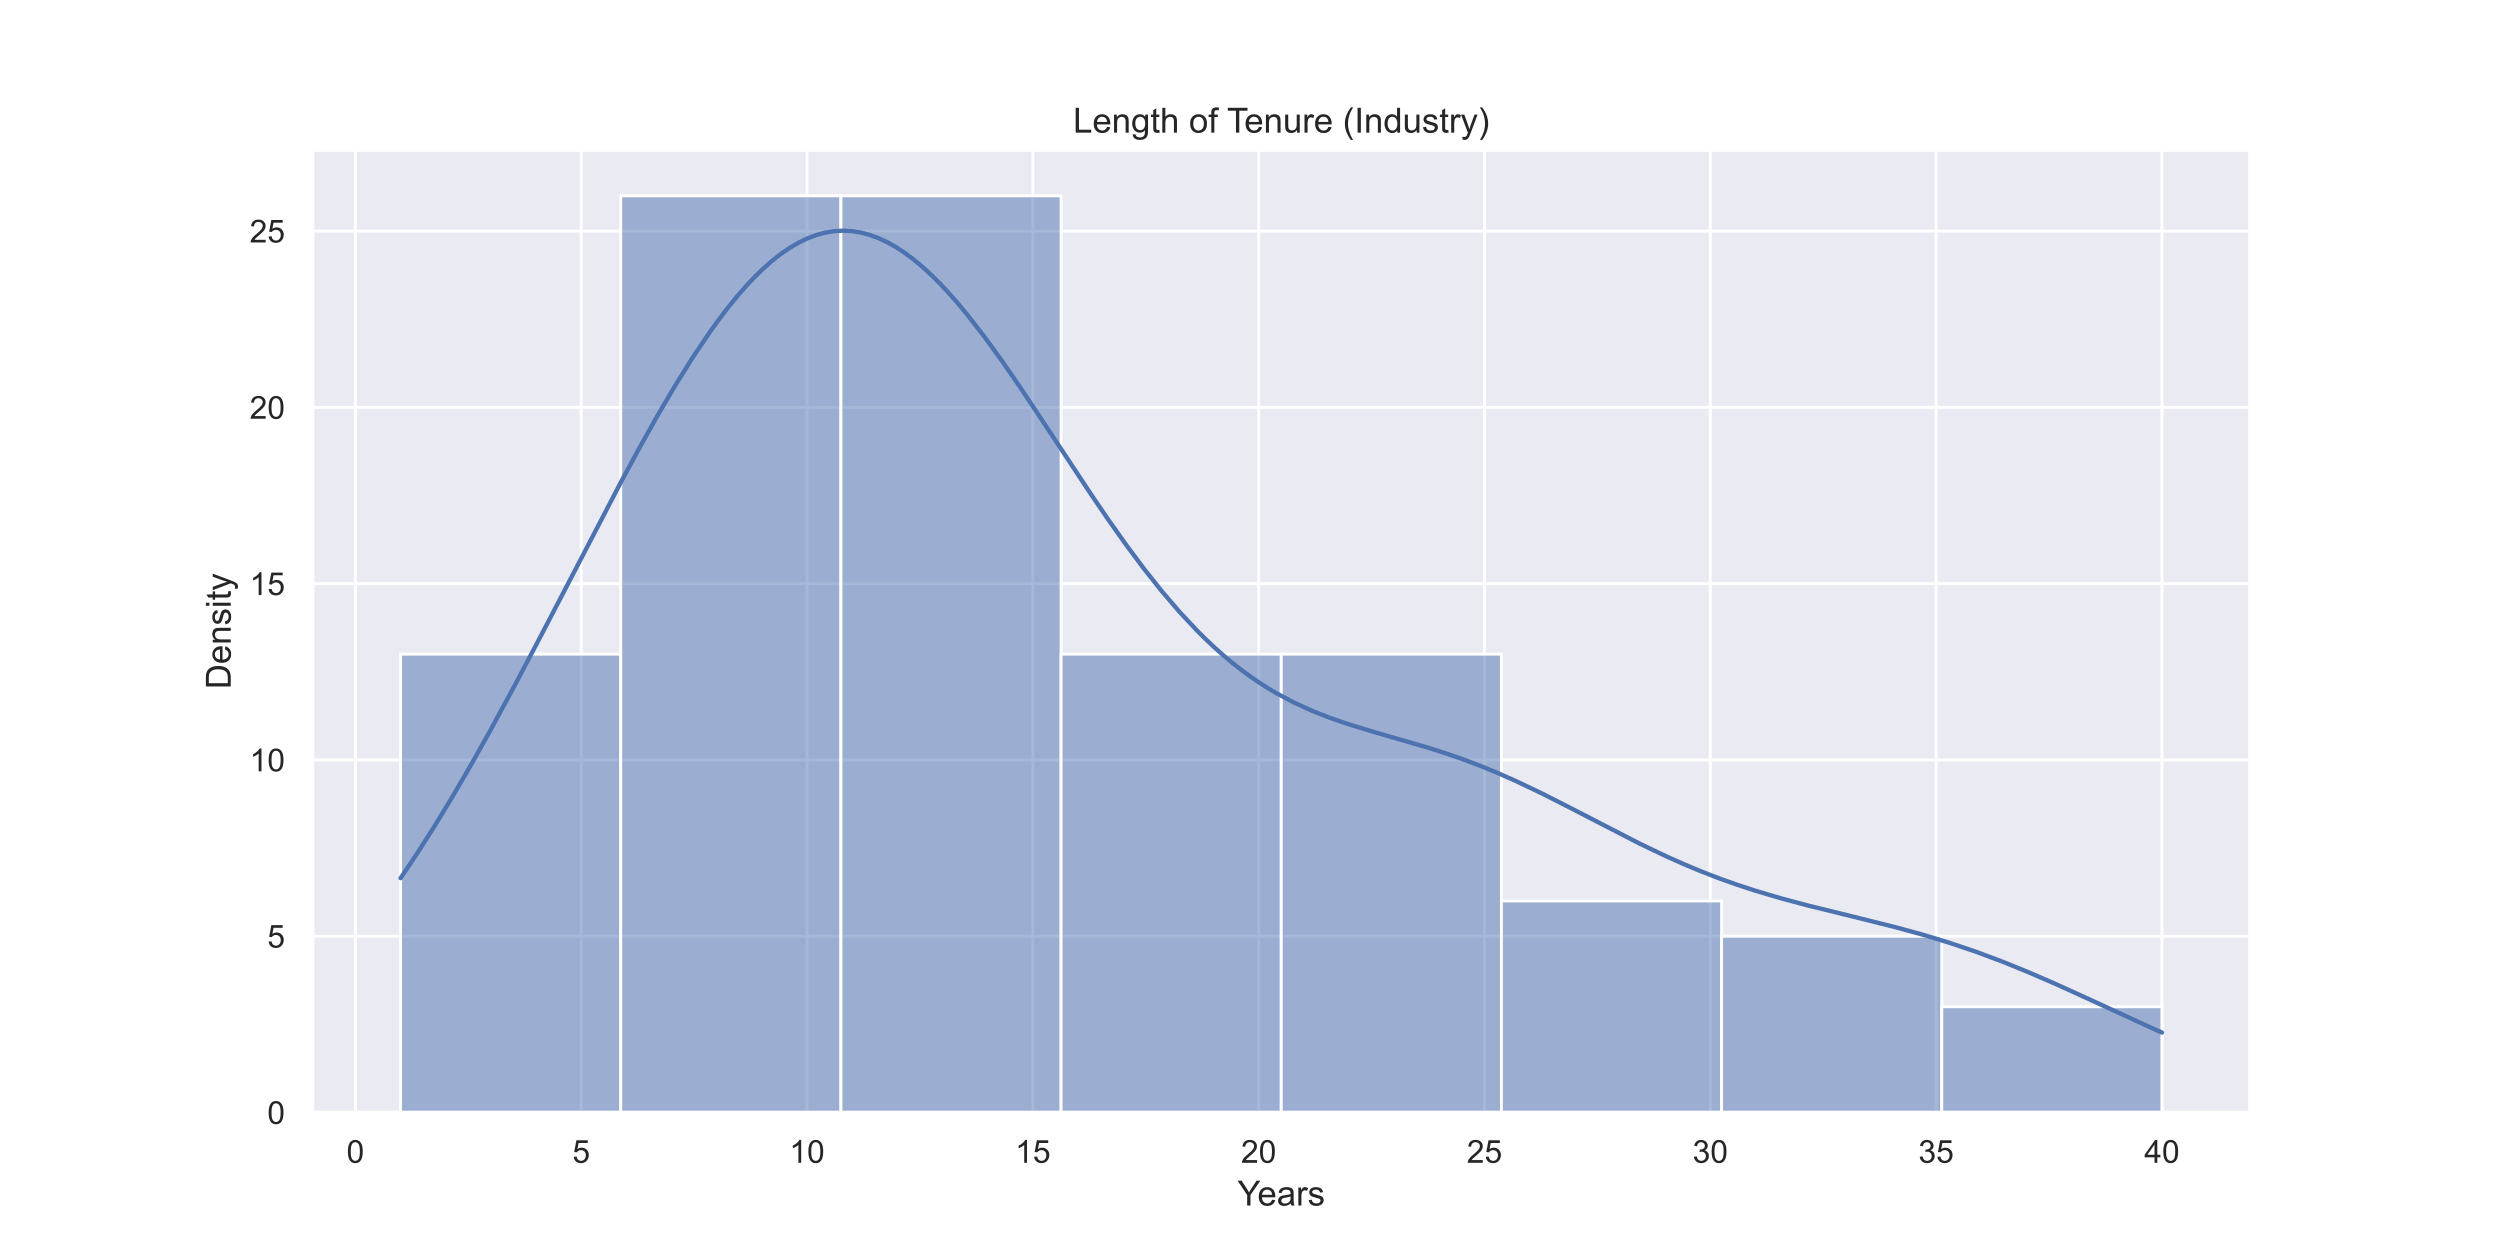
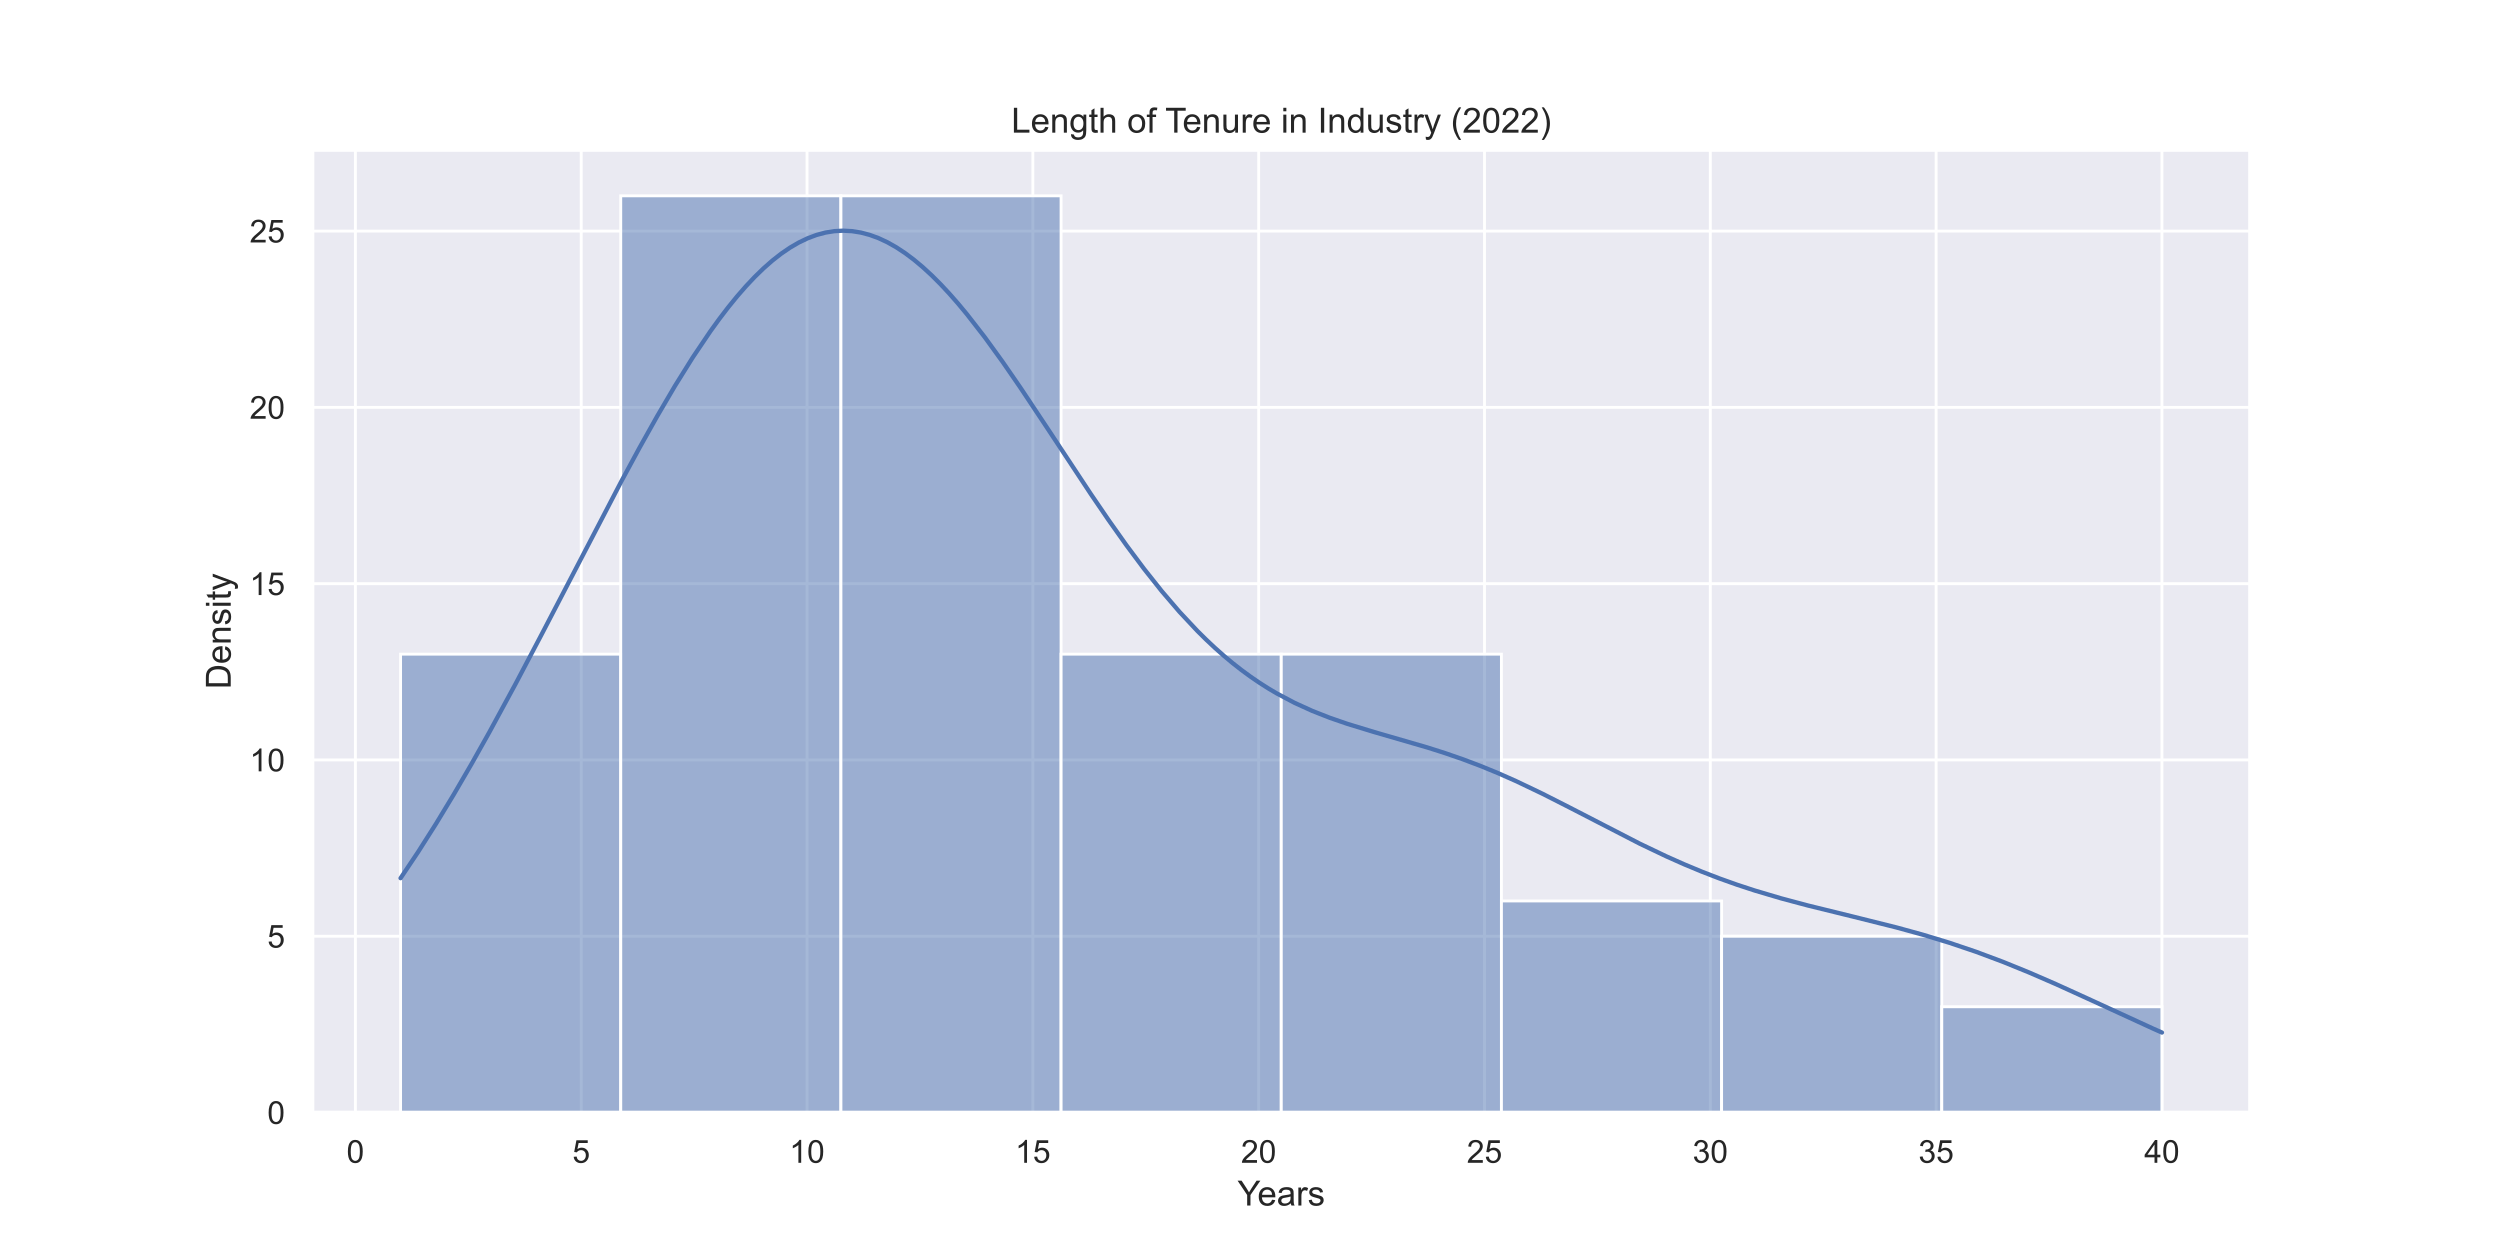
<svg xmlns="http://www.w3.org/2000/svg" xmlns:xlink="http://www.w3.org/1999/xlink" width="864pt" height="432pt" viewBox="0 0 864 432" version="1.1">
  <defs>
    <style type="text/css">*{stroke-linejoin: round; stroke-linecap: butt}</style>
  </defs>
  <g id="figure_1">
    <g id="patch_1">
      <path d="M 0 432  L 864 432  L 864 0  L 0 0  z " style="fill: #ffffff" />
    </g>
    <g id="axes_1">
      <g id="patch_2">
        <path d="M 108 384.48  L 777.6 384.48  L 777.6 51.84  L 108 51.84  z " style="fill: #eaeaf2" />
      </g>
      <g id="matplotlib.axis_1">
        <g id="xtick_1">
          <g id="line2d_1">
-             <path d="M 122.828 384.48  L 122.828 51.84  " clip-path="url(#p23caa3efea)" style="fill: none; stroke: #ffffff; stroke-linecap: round" />
+             <path d="M 122.828 384.48  L 122.828 51.84  " clip-path="url(#p1c251831d3)" style="fill: none; stroke: #ffffff; stroke-linecap: round" />
          </g>
          <g id="text_1">
            <g style="fill: #262626" transform="translate(119.7695 401.8536)scale(0.11 -0.11)">
              <defs>
                <path id="ArialMT-30" d="M 266 2259  Q 266 3072 433 3567  Q 600 4063 929 4331  Q 1259 4600 1759 4600  Q 2128 4600 2406 4451  Q 2684 4303 2865 4023  Q 3047 3744 3150 3342  Q 3253 2941 3253 2259  Q 3253 1453 3087 958  Q 2922 463 2592 192  Q 2263 -78 1759 -78  Q 1097 -78 719 397  Q 266 969 266 2259  z M 844 2259  Q 844 1131 1108 757  Q 1372 384 1759 384  Q 2147 384 2411 759  Q 2675 1134 2675 2259  Q 2675 3391 2411 3762  Q 2147 4134 1753 4134  Q 1366 4134 1134 3806  Q 844 3388 844 2259  z " transform="scale(0.015625)" />
              </defs>
              <use xlink:href="#ArialMT-30" />
            </g>
          </g>
        </g>
        <g id="xtick_2">
          <g id="line2d_2">
-             <path d="M 200.87 384.48  L 200.87 51.84  " clip-path="url(#p23caa3efea)" style="fill: none; stroke: #ffffff; stroke-linecap: round" />
+             <path d="M 200.87 384.48  L 200.87 51.84  " clip-path="url(#p1c251831d3)" style="fill: none; stroke: #ffffff; stroke-linecap: round" />
          </g>
          <g id="text_2">
            <g style="fill: #262626" transform="translate(197.8114 401.8536)scale(0.11 -0.11)">
              <defs>
                <path id="ArialMT-35" d="M 266 1200  L 856 1250  Q 922 819 1161 601  Q 1400 384 1738 384  Q 2144 384 2425 690  Q 2706 997 2706 1503  Q 2706 1984 2436 2262  Q 2166 2541 1728 2541  Q 1456 2541 1237 2417  Q 1019 2294 894 2097  L 366 2166  L 809 4519  L 3088 4519  L 3088 3981  L 1259 3981  L 1013 2750  Q 1425 3038 1878 3038  Q 2478 3038 2890 2622  Q 3303 2206 3303 1553  Q 3303 931 2941 478  Q 2500 -78 1738 -78  Q 1113 -78 717 272  Q 322 622 266 1200  z " transform="scale(0.015625)" />
              </defs>
              <use xlink:href="#ArialMT-35" />
            </g>
          </g>
        </g>
        <g id="xtick_3">
          <g id="line2d_3">
-             <path d="M 278.912 384.48  L 278.912 51.84  " clip-path="url(#p23caa3efea)" style="fill: none; stroke: #ffffff; stroke-linecap: round" />
+             <path d="M 278.912 384.48  L 278.912 51.84  " clip-path="url(#p1c251831d3)" style="fill: none; stroke: #ffffff; stroke-linecap: round" />
          </g>
          <g id="text_3">
            <g style="fill: #262626" transform="translate(272.7949 401.8536)scale(0.11 -0.11)">
              <defs>
                <path id="ArialMT-31" d="M 2384 0  L 1822 0  L 1822 3584  Q 1619 3391 1289 3197  Q 959 3003 697 2906  L 697 3450  Q 1169 3672 1522 3987  Q 1875 4303 2022 4600  L 2384 4600  L 2384 0  z " transform="scale(0.015625)" />
              </defs>
              <use xlink:href="#ArialMT-31" />
              <use xlink:href="#ArialMT-30" x="55.615" />
            </g>
          </g>
        </g>
        <g id="xtick_4">
          <g id="line2d_4">
-             <path d="M 356.954 384.48  L 356.954 51.84  " clip-path="url(#p23caa3efea)" style="fill: none; stroke: #ffffff; stroke-linecap: round" />
+             <path d="M 356.954 384.48  L 356.954 51.84  " clip-path="url(#p1c251831d3)" style="fill: none; stroke: #ffffff; stroke-linecap: round" />
          </g>
          <g id="text_4">
            <g style="fill: #262626" transform="translate(350.8368 401.8536)scale(0.11 -0.11)">
              <use xlink:href="#ArialMT-31" />
              <use xlink:href="#ArialMT-35" x="55.615" />
            </g>
          </g>
        </g>
        <g id="xtick_5">
          <g id="line2d_5">
-             <path d="M 434.996 384.48  L 434.996 51.84  " clip-path="url(#p23caa3efea)" style="fill: none; stroke: #ffffff; stroke-linecap: round" />
+             <path d="M 434.996 384.48  L 434.996 51.84  " clip-path="url(#p1c251831d3)" style="fill: none; stroke: #ffffff; stroke-linecap: round" />
          </g>
          <g id="text_5">
            <g style="fill: #262626" transform="translate(428.8788 401.8536)scale(0.11 -0.11)">
              <defs>
                <path id="ArialMT-32" d="M 3222 541  L 3222 0  L 194 0  Q 188 203 259 391  Q 375 700 629 1000  Q 884 1300 1366 1694  Q 2113 2306 2375 2664  Q 2638 3022 2638 3341  Q 2638 3675 2398 3904  Q 2159 4134 1775 4134  Q 1369 4134 1125 3890  Q 881 3647 878 3216  L 300 3275  Q 359 3922 746 4261  Q 1134 4600 1788 4600  Q 2447 4600 2831 4234  Q 3216 3869 3216 3328  Q 3216 3053 3103 2787  Q 2991 2522 2730 2228  Q 2469 1934 1863 1422  Q 1356 997 1212 845  Q 1069 694 975 541  L 3222 541  z " transform="scale(0.015625)" />
              </defs>
              <use xlink:href="#ArialMT-32" />
              <use xlink:href="#ArialMT-30" x="55.615" />
            </g>
          </g>
        </g>
        <g id="xtick_6">
          <g id="line2d_6">
-             <path d="M 513.038 384.48  L 513.038 51.84  " clip-path="url(#p23caa3efea)" style="fill: none; stroke: #ffffff; stroke-linecap: round" />
+             <path d="M 513.038 384.48  L 513.038 51.84  " clip-path="url(#p1c251831d3)" style="fill: none; stroke: #ffffff; stroke-linecap: round" />
          </g>
          <g id="text_6">
            <g style="fill: #262626" transform="translate(506.9207 401.8536)scale(0.11 -0.11)">
              <use xlink:href="#ArialMT-32" />
              <use xlink:href="#ArialMT-35" x="55.615" />
            </g>
          </g>
        </g>
        <g id="xtick_7">
          <g id="line2d_7">
-             <path d="M 591.08 384.48  L 591.08 51.84  " clip-path="url(#p23caa3efea)" style="fill: none; stroke: #ffffff; stroke-linecap: round" />
+             <path d="M 591.08 384.48  L 591.08 51.84  " clip-path="url(#p1c251831d3)" style="fill: none; stroke: #ffffff; stroke-linecap: round" />
          </g>
          <g id="text_7">
            <g style="fill: #262626" transform="translate(584.9627 401.8536)scale(0.11 -0.11)">
              <defs>
                <path id="ArialMT-33" d="M 269 1209  L 831 1284  Q 928 806 1161 595  Q 1394 384 1728 384  Q 2125 384 2398 659  Q 2672 934 2672 1341  Q 2672 1728 2419 1979  Q 2166 2231 1775 2231  Q 1616 2231 1378 2169  L 1441 2663  Q 1497 2656 1531 2656  Q 1891 2656 2178 2843  Q 2466 3031 2466 3422  Q 2466 3731 2256 3934  Q 2047 4138 1716 4138  Q 1388 4138 1169 3931  Q 950 3725 888 3313  L 325 3413  Q 428 3978 793 4289  Q 1159 4600 1703 4600  Q 2078 4600 2393 4439  Q 2709 4278 2876 4000  Q 3044 3722 3044 3409  Q 3044 3113 2884 2869  Q 2725 2625 2413 2481  Q 2819 2388 3044 2092  Q 3269 1797 3269 1353  Q 3269 753 2831 336  Q 2394 -81 1725 -81  Q 1122 -81 723 278  Q 325 638 269 1209  z " transform="scale(0.015625)" />
              </defs>
              <use xlink:href="#ArialMT-33" />
              <use xlink:href="#ArialMT-30" x="55.615" />
            </g>
          </g>
        </g>
        <g id="xtick_8">
          <g id="line2d_8">
-             <path d="M 669.122 384.48  L 669.122 51.84  " clip-path="url(#p23caa3efea)" style="fill: none; stroke: #ffffff; stroke-linecap: round" />
+             <path d="M 669.122 384.48  L 669.122 51.84  " clip-path="url(#p1c251831d3)" style="fill: none; stroke: #ffffff; stroke-linecap: round" />
          </g>
          <g id="text_8">
            <g style="fill: #262626" transform="translate(663.0046 401.8536)scale(0.11 -0.11)">
              <use xlink:href="#ArialMT-33" />
              <use xlink:href="#ArialMT-35" x="55.615" />
            </g>
          </g>
        </g>
        <g id="xtick_9">
          <g id="line2d_9">
-             <path d="M 747.164 384.48  L 747.164 51.84  " clip-path="url(#p23caa3efea)" style="fill: none; stroke: #ffffff; stroke-linecap: round" />
+             <path d="M 747.164 384.48  L 747.164 51.84  " clip-path="url(#p1c251831d3)" style="fill: none; stroke: #ffffff; stroke-linecap: round" />
          </g>
          <g id="text_9">
            <g style="fill: #262626" transform="translate(741.0466 401.8536)scale(0.11 -0.11)">
              <defs>
                <path id="ArialMT-34" d="M 2069 0  L 2069 1097  L 81 1097  L 81 1613  L 2172 4581  L 2631 4581  L 2631 1613  L 3250 1613  L 3250 1097  L 2631 1097  L 2631 0  L 2069 0  z M 2069 1613  L 2069 3678  L 634 1613  L 2069 1613  z " transform="scale(0.015625)" />
              </defs>
              <use xlink:href="#ArialMT-34" />
              <use xlink:href="#ArialMT-30" x="55.615" />
            </g>
          </g>
        </g>
        <g id="text_10">
          <g style="fill: #262626" transform="translate(427.6744 416.6292)scale(0.12 -0.12)">
            <defs>
              <path id="ArialMT-59" d="M 1784 0  L 1784 1941  L 19 4581  L 756 4581  L 1659 3200  Q 1909 2813 2125 2425  Q 2331 2784 2625 3234  L 3513 4581  L 4219 4581  L 2391 1941  L 2391 0  L 1784 0  z " transform="scale(0.015625)" />
              <path id="ArialMT-65" d="M 2694 1069  L 3275 997  Q 3138 488 2766 206  Q 2394 -75 1816 -75  Q 1088 -75 661 373  Q 234 822 234 1631  Q 234 2469 665 2931  Q 1097 3394 1784 3394  Q 2450 3394 2872 2941  Q 3294 2488 3294 1666  Q 3294 1616 3291 1516  L 816 1516  Q 847 969 1125 678  Q 1403 388 1819 388  Q 2128 388 2347 550  Q 2566 713 2694 1069  z M 847 1978  L 2700 1978  Q 2663 2397 2488 2606  Q 2219 2931 1791 2931  Q 1403 2931 1139 2672  Q 875 2413 847 1978  z " transform="scale(0.015625)" />
              <path id="ArialMT-61" d="M 2588 409  Q 2275 144 1986 34  Q 1697 -75 1366 -75  Q 819 -75 525 192  Q 231 459 231 875  Q 231 1119 342 1320  Q 453 1522 633 1644  Q 813 1766 1038 1828  Q 1203 1872 1538 1913  Q 2219 1994 2541 2106  Q 2544 2222 2544 2253  Q 2544 2597 2384 2738  Q 2169 2928 1744 2928  Q 1347 2928 1158 2789  Q 969 2650 878 2297  L 328 2372  Q 403 2725 575 2942  Q 747 3159 1072 3276  Q 1397 3394 1825 3394  Q 2250 3394 2515 3294  Q 2781 3194 2906 3042  Q 3031 2891 3081 2659  Q 3109 2516 3109 2141  L 3109 1391  Q 3109 606 3145 398  Q 3181 191 3288 0  L 2700 0  Q 2613 175 2588 409  z M 2541 1666  Q 2234 1541 1622 1453  Q 1275 1403 1131 1340  Q 988 1278 909 1158  Q 831 1038 831 891  Q 831 666 1001 516  Q 1172 366 1500 366  Q 1825 366 2078 508  Q 2331 650 2450 897  Q 2541 1088 2541 1459  L 2541 1666  z " transform="scale(0.015625)" />
              <path id="ArialMT-72" d="M 416 0  L 416 3319  L 922 3319  L 922 2816  Q 1116 3169 1280 3281  Q 1444 3394 1641 3394  Q 1925 3394 2219 3213  L 2025 2691  Q 1819 2813 1613 2813  Q 1428 2813 1281 2702  Q 1134 2591 1072 2394  Q 978 2094 978 1738  L 978 0  L 416 0  z " transform="scale(0.015625)" />
              <path id="ArialMT-73" d="M 197 991  L 753 1078  Q 800 744 1014 566  Q 1228 388 1613 388  Q 2000 388 2187 545  Q 2375 703 2375 916  Q 2375 1106 2209 1216  Q 2094 1291 1634 1406  Q 1016 1563 777 1677  Q 538 1791 414 1992  Q 291 2194 291 2438  Q 291 2659 392 2848  Q 494 3038 669 3163  Q 800 3259 1026 3326  Q 1253 3394 1513 3394  Q 1903 3394 2198 3281  Q 2494 3169 2634 2976  Q 2775 2784 2828 2463  L 2278 2388  Q 2241 2644 2061 2787  Q 1881 2931 1553 2931  Q 1166 2931 1000 2803  Q 834 2675 834 2503  Q 834 2394 903 2306  Q 972 2216 1119 2156  Q 1203 2125 1616 2013  Q 2213 1853 2448 1751  Q 2684 1650 2818 1456  Q 2953 1263 2953 975  Q 2953 694 2789 445  Q 2625 197 2315 61  Q 2006 -75 1616 -75  Q 969 -75 630 194  Q 291 463 197 991  z " transform="scale(0.015625)" />
            </defs>
            <use xlink:href="#ArialMT-59" />
            <use xlink:href="#ArialMT-65" x="57.574" />
            <use xlink:href="#ArialMT-61" x="113.189" />
            <use xlink:href="#ArialMT-72" x="168.805" />
            <use xlink:href="#ArialMT-73" x="202.105" />
          </g>
        </g>
      </g>
      <g id="matplotlib.axis_2">
        <g id="ytick_1">
          <g id="line2d_10">
-             <path d="M 108 384.48  L 777.6 384.48  " clip-path="url(#p23caa3efea)" style="fill: none; stroke: #ffffff; stroke-linecap: round" />
+             <path d="M 108 384.48  L 777.6 384.48  " clip-path="url(#p1c251831d3)" style="fill: none; stroke: #ffffff; stroke-linecap: round" />
          </g>
          <g id="text_11">
            <g style="fill: #262626" transform="translate(92.38297 388.4168)scale(0.11 -0.11)">
              <use xlink:href="#ArialMT-30" />
            </g>
          </g>
        </g>
        <g id="ytick_2">
          <g id="line2d_11">
-             <path d="M 108 323.557  L 777.6 323.557  " clip-path="url(#p23caa3efea)" style="fill: none; stroke: #ffffff; stroke-linecap: round" />
+             <path d="M 108 323.557  L 777.6 323.557  " clip-path="url(#p1c251831d3)" style="fill: none; stroke: #ffffff; stroke-linecap: round" />
          </g>
          <g id="text_12">
            <g style="fill: #262626" transform="translate(92.38297 327.4937)scale(0.11 -0.11)">
              <use xlink:href="#ArialMT-35" />
            </g>
          </g>
        </g>
        <g id="ytick_3">
          <g id="line2d_12">
-             <path d="M 108 262.634  L 777.6 262.634  " clip-path="url(#p23caa3efea)" style="fill: none; stroke: #ffffff; stroke-linecap: round" />
+             <path d="M 108 262.634  L 777.6 262.634  " clip-path="url(#p1c251831d3)" style="fill: none; stroke: #ffffff; stroke-linecap: round" />
          </g>
          <g id="text_13">
            <g style="fill: #262626" transform="translate(86.26594 266.5706)scale(0.11 -0.11)">
              <use xlink:href="#ArialMT-31" />
              <use xlink:href="#ArialMT-30" x="55.615" />
            </g>
          </g>
        </g>
        <g id="ytick_4">
          <g id="line2d_13">
-             <path d="M 108 201.711  L 777.6 201.711  " clip-path="url(#p23caa3efea)" style="fill: none; stroke: #ffffff; stroke-linecap: round" />
+             <path d="M 108 201.711  L 777.6 201.711  " clip-path="url(#p1c251831d3)" style="fill: none; stroke: #ffffff; stroke-linecap: round" />
          </g>
          <g id="text_14">
            <g style="fill: #262626" transform="translate(86.26594 205.6476)scale(0.11 -0.11)">
              <use xlink:href="#ArialMT-31" />
              <use xlink:href="#ArialMT-35" x="55.615" />
            </g>
          </g>
        </g>
        <g id="ytick_5">
          <g id="line2d_14">
-             <path d="M 108 140.788  L 777.6 140.788  " clip-path="url(#p23caa3efea)" style="fill: none; stroke: #ffffff; stroke-linecap: round" />
+             <path d="M 108 140.788  L 777.6 140.788  " clip-path="url(#p1c251831d3)" style="fill: none; stroke: #ffffff; stroke-linecap: round" />
          </g>
          <g id="text_15">
            <g style="fill: #262626" transform="translate(86.26594 144.7245)scale(0.11 -0.11)">
              <use xlink:href="#ArialMT-32" />
              <use xlink:href="#ArialMT-30" x="55.615" />
            </g>
          </g>
        </g>
        <g id="ytick_6">
          <g id="line2d_15">
-             <path d="M 108 79.865  L 777.6 79.865  " clip-path="url(#p23caa3efea)" style="fill: none; stroke: #ffffff; stroke-linecap: round" />
+             <path d="M 108 79.865  L 777.6 79.865  " clip-path="url(#p1c251831d3)" style="fill: none; stroke: #ffffff; stroke-linecap: round" />
          </g>
          <g id="text_16">
            <g style="fill: #262626" transform="translate(86.26594 83.80141)scale(0.11 -0.11)">
              <use xlink:href="#ArialMT-32" />
              <use xlink:href="#ArialMT-35" x="55.615" />
            </g>
          </g>
        </g>
        <g id="text_17">
          <g style="fill: #262626" transform="translate(79.74031 238.1662)rotate(-90)scale(0.12 -0.12)">
            <defs>
              <path id="ArialMT-44" d="M 494 0  L 494 4581  L 2072 4581  Q 2606 4581 2888 4516  Q 3281 4425 3559 4188  Q 3922 3881 4101 3404  Q 4281 2928 4281 2316  Q 4281 1794 4159 1391  Q 4038 988 3847 723  Q 3656 459 3429 307  Q 3203 156 2883 78  Q 2563 0 2147 0  L 494 0  z M 1100 541  L 2078 541  Q 2531 541 2789 625  Q 3047 709 3200 863  Q 3416 1078 3536 1442  Q 3656 1806 3656 2325  Q 3656 3044 3420 3430  Q 3184 3816 2847 3947  Q 2603 4041 2063 4041  L 1100 4041  L 1100 541  z " transform="scale(0.015625)" />
              <path id="ArialMT-6e" d="M 422 0  L 422 3319  L 928 3319  L 928 2847  Q 1294 3394 1984 3394  Q 2284 3394 2536 3286  Q 2788 3178 2913 3003  Q 3038 2828 3088 2588  Q 3119 2431 3119 2041  L 3119 0  L 2556 0  L 2556 2019  Q 2556 2363 2490 2533  Q 2425 2703 2258 2804  Q 2091 2906 1866 2906  Q 1506 2906 1245 2678  Q 984 2450 984 1813  L 984 0  L 422 0  z " transform="scale(0.015625)" />
              <path id="ArialMT-69" d="M 425 3934  L 425 4581  L 988 4581  L 988 3934  L 425 3934  z M 425 0  L 425 3319  L 988 3319  L 988 0  L 425 0  z " transform="scale(0.015625)" />
              <path id="ArialMT-74" d="M 1650 503  L 1731 6  Q 1494 -44 1306 -44  Q 1000 -44 831 53  Q 663 150 594 308  Q 525 466 525 972  L 525 2881  L 113 2881  L 113 3319  L 525 3319  L 525 4141  L 1084 4478  L 1084 3319  L 1650 3319  L 1650 2881  L 1084 2881  L 1084 941  Q 1084 700 1114 631  Q 1144 563 1211 522  Q 1278 481 1403 481  Q 1497 481 1650 503  z " transform="scale(0.015625)" />
              <path id="ArialMT-79" d="M 397 -1278  L 334 -750  Q 519 -800 656 -800  Q 844 -800 956 -737  Q 1069 -675 1141 -563  Q 1194 -478 1313 -144  Q 1328 -97 1363 -6  L 103 3319  L 709 3319  L 1400 1397  Q 1534 1031 1641 628  Q 1738 1016 1872 1384  L 2581 3319  L 3144 3319  L 1881 -56  Q 1678 -603 1566 -809  Q 1416 -1088 1222 -1217  Q 1028 -1347 759 -1347  Q 597 -1347 397 -1278  z " transform="scale(0.015625)" />
            </defs>
            <use xlink:href="#ArialMT-44" />
            <use xlink:href="#ArialMT-65" x="72.217" />
            <use xlink:href="#ArialMT-6e" x="127.832" />
            <use xlink:href="#ArialMT-73" x="183.447" />
            <use xlink:href="#ArialMT-69" x="233.447" />
            <use xlink:href="#ArialMT-74" x="255.664" />
            <use xlink:href="#ArialMT-79" x="283.447" />
          </g>
        </g>
      </g>
      <g id="patch_3">
-         <path d="M 138.436 384.48  L 214.527 384.48  L 214.527 226.08  L 138.436 226.08  z " clip-path="url(#p23caa3efea)" style="fill: #4c72b0; fill-opacity: 0.5; stroke: #ffffff; stroke-linejoin: miter" />
+         <path d="M 138.436 384.48  L 214.527 384.48  L 214.527 226.08  L 138.436 226.08  z " clip-path="url(#p1c251831d3)" style="fill: #4c72b0; fill-opacity: 0.5; stroke: #ffffff; stroke-linejoin: miter" />
      </g>
      <g id="patch_4">
-         <path d="M 214.527 384.48  L 290.618 384.48  L 290.618 67.68  L 214.527 67.68  z " clip-path="url(#p23caa3efea)" style="fill: #4c72b0; fill-opacity: 0.5; stroke: #ffffff; stroke-linejoin: miter" />
+         <path d="M 214.527 384.48  L 290.618 384.48  L 290.618 67.68  L 214.527 67.68  z " clip-path="url(#p1c251831d3)" style="fill: #4c72b0; fill-opacity: 0.5; stroke: #ffffff; stroke-linejoin: miter" />
      </g>
      <g id="patch_5">
-         <path d="M 290.618 384.48  L 366.709 384.48  L 366.709 67.68  L 290.618 67.68  z " clip-path="url(#p23caa3efea)" style="fill: #4c72b0; fill-opacity: 0.5; stroke: #ffffff; stroke-linejoin: miter" />
+         <path d="M 290.618 384.48  L 366.709 384.48  L 366.709 67.68  L 290.618 67.68  z " clip-path="url(#p1c251831d3)" style="fill: #4c72b0; fill-opacity: 0.5; stroke: #ffffff; stroke-linejoin: miter" />
      </g>
      <g id="patch_6">
-         <path d="M 366.709 384.48  L 442.8 384.48  L 442.8 226.08  L 366.709 226.08  z " clip-path="url(#p23caa3efea)" style="fill: #4c72b0; fill-opacity: 0.5; stroke: #ffffff; stroke-linejoin: miter" />
+         <path d="M 366.709 384.48  L 442.8 384.48  L 442.8 226.08  L 366.709 226.08  z " clip-path="url(#p1c251831d3)" style="fill: #4c72b0; fill-opacity: 0.5; stroke: #ffffff; stroke-linejoin: miter" />
      </g>
      <g id="patch_7">
-         <path d="M 442.8 384.48  L 518.891 384.48  L 518.891 226.08  L 442.8 226.08  z " clip-path="url(#p23caa3efea)" style="fill: #4c72b0; fill-opacity: 0.5; stroke: #ffffff; stroke-linejoin: miter" />
+         <path d="M 442.8 384.48  L 518.891 384.48  L 518.891 226.08  L 442.8 226.08  z " clip-path="url(#p1c251831d3)" style="fill: #4c72b0; fill-opacity: 0.5; stroke: #ffffff; stroke-linejoin: miter" />
      </g>
      <g id="patch_8">
-         <path d="M 518.891 384.48  L 594.982 384.48  L 594.982 311.372  L 518.891 311.372  z " clip-path="url(#p23caa3efea)" style="fill: #4c72b0; fill-opacity: 0.5; stroke: #ffffff; stroke-linejoin: miter" />
+         <path d="M 518.891 384.48  L 594.982 384.48  L 594.982 311.372  L 518.891 311.372  z " clip-path="url(#p1c251831d3)" style="fill: #4c72b0; fill-opacity: 0.5; stroke: #ffffff; stroke-linejoin: miter" />
      </g>
      <g id="patch_9">
-         <path d="M 594.982 384.48  L 671.073 384.48  L 671.073 323.557  L 594.982 323.557  z " clip-path="url(#p23caa3efea)" style="fill: #4c72b0; fill-opacity: 0.5; stroke: #ffffff; stroke-linejoin: miter" />
+         <path d="M 594.982 384.48  L 671.073 384.48  L 671.073 323.557  L 594.982 323.557  z " clip-path="url(#p1c251831d3)" style="fill: #4c72b0; fill-opacity: 0.5; stroke: #ffffff; stroke-linejoin: miter" />
      </g>
      <g id="patch_10">
-         <path d="M 671.073 384.48  L 747.164 384.48  L 747.164 347.926  L 671.073 347.926  z " clip-path="url(#p23caa3efea)" style="fill: #4c72b0; fill-opacity: 0.5; stroke: #ffffff; stroke-linejoin: miter" />
+         <path d="M 671.073 384.48  L 747.164 384.48  L 747.164 347.926  L 671.073 347.926  z " clip-path="url(#p1c251831d3)" style="fill: #4c72b0; fill-opacity: 0.5; stroke: #ffffff; stroke-linejoin: miter" />
      </g>
      <g id="line2d_16">
-         <path d="M 138.436 303.495  L 144.554 294.35  L 150.672 284.712  L 156.79 274.614  L 162.908 264.099  L 169.026 253.212  L 178.202 236.302  L 187.379 218.877  L 214.91 166.013  L 221.028 154.714  L 227.145 143.799  L 233.263 133.381  L 239.381 123.575  L 245.499 114.499  L 248.558 110.271  L 251.617 106.267  L 254.676 102.501  L 257.735 98.987  L 260.794 95.737  L 263.853 92.761  L 266.911 90.071  L 269.97 87.676  L 273.029 85.584  L 276.088 83.803  L 279.147 82.339  L 282.206 81.197  L 285.265 80.379  L 288.324 79.888  L 291.383 79.725  L 294.442 79.887  L 297.501 80.374  L 300.56 81.18  L 303.619 82.299  L 306.678 83.727  L 309.737 85.453  L 312.795 87.468  L 315.854 89.763  L 318.913 92.324  L 321.972 95.138  L 325.031 98.193  L 328.09 101.473  L 331.149 104.962  L 334.208 108.645  L 340.326 116.523  L 346.444 124.969  L 352.562 133.841  L 361.738 147.637  L 377.033 170.805  L 383.151 179.77  L 389.269 188.4  L 395.387 196.603  L 401.504 204.304  L 407.622 211.443  L 413.74 217.977  L 416.799 221.009  L 419.858 223.882  L 422.917 226.595  L 425.976 229.15  L 429.035 231.548  L 432.094 233.793  L 435.153 235.889  L 438.212 237.84  L 441.271 239.653  L 447.388 242.896  L 453.506 245.681  L 459.624 248.087  L 465.742 250.197  L 474.919 252.998  L 493.272 258.322  L 499.39 260.27  L 505.508 262.386  L 511.626 264.695  L 517.744 267.207  L 523.862 269.915  L 533.038 274.296  L 542.215 278.955  L 566.687 291.568  L 575.863 295.949  L 581.981 298.674  L 588.099 301.222  L 594.217 303.585  L 600.335 305.765  L 606.453 307.771  L 615.63 310.491  L 624.806 312.94  L 640.101 316.702  L 655.396 320.523  L 664.572 323.044  L 673.749 325.834  L 682.926 328.938  L 692.103 332.367  L 701.28 336.1  L 710.456 340.084  L 722.692 345.653  L 744.105 355.488  L 747.164 356.846  L 747.164 356.846  " clip-path="url(#p23caa3efea)" style="fill: none; stroke: #4c72b0; stroke-width: 1.5; stroke-linecap: round" />
+         <path d="M 138.436 303.495  L 144.554 294.35  L 150.672 284.712  L 156.79 274.614  L 162.908 264.099  L 169.026 253.212  L 178.202 236.302  L 187.379 218.877  L 214.91 166.013  L 221.028 154.714  L 227.145 143.799  L 233.263 133.381  L 239.381 123.575  L 245.499 114.499  L 248.558 110.271  L 251.617 106.267  L 254.676 102.501  L 257.735 98.987  L 260.794 95.737  L 263.853 92.761  L 266.911 90.071  L 269.97 87.676  L 273.029 85.584  L 276.088 83.803  L 279.147 82.339  L 282.206 81.197  L 285.265 80.379  L 288.324 79.888  L 291.383 79.725  L 294.442 79.887  L 297.501 80.374  L 300.56 81.18  L 303.619 82.299  L 306.678 83.727  L 309.737 85.453  L 312.795 87.468  L 315.854 89.763  L 318.913 92.324  L 321.972 95.138  L 325.031 98.193  L 328.09 101.473  L 331.149 104.962  L 334.208 108.645  L 340.326 116.523  L 346.444 124.969  L 352.562 133.841  L 361.738 147.637  L 377.033 170.805  L 383.151 179.77  L 389.269 188.4  L 395.387 196.603  L 401.504 204.304  L 407.622 211.443  L 413.74 217.977  L 416.799 221.009  L 419.858 223.882  L 422.917 226.595  L 425.976 229.15  L 429.035 231.548  L 432.094 233.793  L 435.153 235.889  L 438.212 237.84  L 441.271 239.653  L 447.388 242.896  L 453.506 245.681  L 459.624 248.087  L 465.742 250.197  L 474.919 252.998  L 493.272 258.322  L 499.39 260.27  L 505.508 262.386  L 511.626 264.695  L 517.744 267.207  L 523.862 269.915  L 533.038 274.296  L 542.215 278.955  L 566.687 291.568  L 575.863 295.949  L 581.981 298.674  L 588.099 301.222  L 594.217 303.585  L 600.335 305.765  L 606.453 307.771  L 615.63 310.491  L 624.806 312.94  L 640.101 316.702  L 655.396 320.523  L 664.572 323.044  L 673.749 325.834  L 682.926 328.938  L 692.103 332.367  L 701.28 336.1  L 710.456 340.084  L 722.692 345.653  L 744.105 355.488  L 747.164 356.846  L 747.164 356.846  " clip-path="url(#p1c251831d3)" style="fill: none; stroke: #4c72b0; stroke-width: 1.5; stroke-linecap: round" />
      </g>
      <g id="patch_11">
        <path d="M 108 384.48  L 108 51.84  " style="fill: none; stroke: #ffffff; stroke-width: 1.25; stroke-linejoin: miter; stroke-linecap: square" />
      </g>
      <g id="patch_12">
        <path d="M 777.6 384.48  L 777.6 51.84  " style="fill: none; stroke: #ffffff; stroke-width: 1.25; stroke-linejoin: miter; stroke-linecap: square" />
      </g>
      <g id="patch_13">
        <path d="M 108 384.48  L 777.6 384.48  " style="fill: none; stroke: #ffffff; stroke-width: 1.25; stroke-linejoin: miter; stroke-linecap: square" />
      </g>
      <g id="patch_14">
        <path d="M 108 51.84  L 777.6 51.84  " style="fill: none; stroke: #ffffff; stroke-width: 1.25; stroke-linejoin: miter; stroke-linecap: square" />
      </g>
      <g id="text_18">
-         <g style="fill: #262626" transform="translate(370.8731 45.84)scale(0.12 -0.12)">
+         <g style="fill: #262626" transform="translate(349.5234 45.84)scale(0.12 -0.12)">
          <defs>
            <path id="ArialMT-4c" d="M 469 0  L 469 4581  L 1075 4581  L 1075 541  L 3331 541  L 3331 0  L 469 0  z " transform="scale(0.015625)" />
            <path id="ArialMT-67" d="M 319 -275  L 866 -356  Q 900 -609 1056 -725  Q 1266 -881 1628 -881  Q 2019 -881 2231 -725  Q 2444 -569 2519 -288  Q 2563 -116 2559 434  Q 2191 0 1641 0  Q 956 0 581 494  Q 206 988 206 1678  Q 206 2153 378 2554  Q 550 2956 876 3175  Q 1203 3394 1644 3394  Q 2231 3394 2613 2919  L 2613 3319  L 3131 3319  L 3131 450  Q 3131 -325 2973 -648  Q 2816 -972 2473 -1159  Q 2131 -1347 1631 -1347  Q 1038 -1347 672 -1080  Q 306 -813 319 -275  z M 784 1719  Q 784 1066 1043 766  Q 1303 466 1694 466  Q 2081 466 2343 764  Q 2606 1063 2606 1700  Q 2606 2309 2336 2618  Q 2066 2928 1684 2928  Q 1309 2928 1046 2623  Q 784 2319 784 1719  z " transform="scale(0.015625)" />
            <path id="ArialMT-68" d="M 422 0  L 422 4581  L 984 4581  L 984 2938  Q 1378 3394 1978 3394  Q 2347 3394 2619 3248  Q 2891 3103 3008 2847  Q 3125 2591 3125 2103  L 3125 0  L 2563 0  L 2563 2103  Q 2563 2525 2380 2717  Q 2197 2909 1863 2909  Q 1613 2909 1392 2779  Q 1172 2650 1078 2428  Q 984 2206 984 1816  L 984 0  L 422 0  z " transform="scale(0.015625)" />
            <path id="ArialMT-20" transform="scale(0.015625)" />
            <path id="ArialMT-6f" d="M 213 1659  Q 213 2581 725 3025  Q 1153 3394 1769 3394  Q 2453 3394 2887 2945  Q 3322 2497 3322 1706  Q 3322 1066 3130 698  Q 2938 331 2570 128  Q 2203 -75 1769 -75  Q 1072 -75 642 372  Q 213 819 213 1659  z M 791 1659  Q 791 1022 1069 705  Q 1347 388 1769 388  Q 2188 388 2466 706  Q 2744 1025 2744 1678  Q 2744 2294 2464 2611  Q 2184 2928 1769 2928  Q 1347 2928 1069 2612  Q 791 2297 791 1659  z " transform="scale(0.015625)" />
            <path id="ArialMT-66" d="M 556 0  L 556 2881  L 59 2881  L 59 3319  L 556 3319  L 556 3672  Q 556 4006 616 4169  Q 697 4388 901 4523  Q 1106 4659 1475 4659  Q 1713 4659 2000 4603  L 1916 4113  Q 1741 4144 1584 4144  Q 1328 4144 1222 4034  Q 1116 3925 1116 3625  L 1116 3319  L 1763 3319  L 1763 2881  L 1116 2881  L 1116 0  L 556 0  z " transform="scale(0.015625)" />
            <path id="ArialMT-54" d="M 1659 0  L 1659 4041  L 150 4041  L 150 4581  L 3781 4581  L 3781 4041  L 2266 4041  L 2266 0  L 1659 0  z " transform="scale(0.015625)" />
            <path id="ArialMT-75" d="M 2597 0  L 2597 488  Q 2209 -75 1544 -75  Q 1250 -75 995 37  Q 741 150 617 320  Q 494 491 444 738  Q 409 903 409 1263  L 409 3319  L 972 3319  L 972 1478  Q 972 1038 1006 884  Q 1059 663 1231 536  Q 1403 409 1656 409  Q 1909 409 2131 539  Q 2353 669 2445 892  Q 2538 1116 2538 1541  L 2538 3319  L 3100 3319  L 3100 0  L 2597 0  z " transform="scale(0.015625)" />
-             <path id="ArialMT-28" d="M 1497 -1347  Q 1031 -759 709 28  Q 388 816 388 1659  Q 388 2403 628 3084  Q 909 3875 1497 4659  L 1900 4659  Q 1522 4009 1400 3731  Q 1209 3300 1100 2831  Q 966 2247 966 1656  Q 966 153 1900 -1347  L 1497 -1347  z " transform="scale(0.015625)" />
            <path id="ArialMT-49" d="M 597 0  L 597 4581  L 1203 4581  L 1203 0  L 597 0  z " transform="scale(0.015625)" />
            <path id="ArialMT-64" d="M 2575 0  L 2575 419  Q 2259 -75 1647 -75  Q 1250 -75 917 144  Q 584 363 401 755  Q 219 1147 219 1656  Q 219 2153 384 2558  Q 550 2963 881 3178  Q 1213 3394 1622 3394  Q 1922 3394 2156 3267  Q 2391 3141 2538 2938  L 2538 4581  L 3097 4581  L 3097 0  L 2575 0  z M 797 1656  Q 797 1019 1065 703  Q 1334 388 1700 388  Q 2069 388 2326 689  Q 2584 991 2584 1609  Q 2584 2291 2321 2609  Q 2059 2928 1675 2928  Q 1300 2928 1048 2622  Q 797 2316 797 1656  z " transform="scale(0.015625)" />
+             <path id="ArialMT-28" d="M 1497 -1347  Q 1031 -759 709 28  Q 388 816 388 1659  Q 388 2403 628 3084  Q 909 3875 1497 4659  L 1900 4659  Q 1522 4009 1400 3731  Q 1209 3300 1100 2831  Q 966 2247 966 1656  Q 966 153 1900 -1347  L 1497 -1347  z " transform="scale(0.015625)" />
            <path id="ArialMT-29" d="M 791 -1347  L 388 -1347  Q 1322 153 1322 1656  Q 1322 2244 1188 2822  Q 1081 3291 891 3722  Q 769 4003 388 4659  L 791 4659  Q 1378 3875 1659 3084  Q 1900 2403 1900 1659  Q 1900 816 1576 28  Q 1253 -759 791 -1347  z " transform="scale(0.015625)" />
          </defs>
          <use xlink:href="#ArialMT-4c" />
          <use xlink:href="#ArialMT-65" x="55.615" />
          <use xlink:href="#ArialMT-6e" x="111.23" />
          <use xlink:href="#ArialMT-67" x="166.846" />
          <use xlink:href="#ArialMT-74" x="222.461" />
          <use xlink:href="#ArialMT-68" x="250.244" />
          <use xlink:href="#ArialMT-20" x="305.859" />
          <use xlink:href="#ArialMT-6f" x="333.643" />
          <use xlink:href="#ArialMT-66" x="389.258" />
          <use xlink:href="#ArialMT-20" x="417.041" />
          <use xlink:href="#ArialMT-54" x="443.074" />
          <use xlink:href="#ArialMT-65" x="493.033" />
          <use xlink:href="#ArialMT-6e" x="548.648" />
          <use xlink:href="#ArialMT-75" x="604.264" />
          <use xlink:href="#ArialMT-72" x="659.879" />
          <use xlink:href="#ArialMT-65" x="693.18" />
          <use xlink:href="#ArialMT-20" x="748.795" />
-           <use xlink:href="#ArialMT-28" x="776.578" />
-           <use xlink:href="#ArialMT-49" x="809.879" />
-           <use xlink:href="#ArialMT-6e" x="837.662" />
-           <use xlink:href="#ArialMT-64" x="893.277" />
-           <use xlink:href="#ArialMT-75" x="948.893" />
-           <use xlink:href="#ArialMT-73" x="1004.508" />
-           <use xlink:href="#ArialMT-74" x="1054.508" />
-           <use xlink:href="#ArialMT-72" x="1082.291" />
-           <use xlink:href="#ArialMT-79" x="1115.592" />
-           <use xlink:href="#ArialMT-29" x="1165.592" />
+           <use xlink:href="#ArialMT-69" x="776.578" />
+           <use xlink:href="#ArialMT-6e" x="798.795" />
+           <use xlink:href="#ArialMT-20" x="854.41" />
+           <use xlink:href="#ArialMT-49" x="882.193" />
+           <use xlink:href="#ArialMT-6e" x="909.977" />
+           <use xlink:href="#ArialMT-64" x="965.592" />
+           <use xlink:href="#ArialMT-75" x="1021.207" />
+           <use xlink:href="#ArialMT-73" x="1076.822" />
+           <use xlink:href="#ArialMT-74" x="1126.822" />
+           <use xlink:href="#ArialMT-72" x="1154.605" />
+           <use xlink:href="#ArialMT-79" x="1187.906" />
+           <use xlink:href="#ArialMT-20" x="1237.906" />
+           <use xlink:href="#ArialMT-28" x="1265.689" />
+           <use xlink:href="#ArialMT-32" x="1298.99" />
+           <use xlink:href="#ArialMT-30" x="1354.605" />
+           <use xlink:href="#ArialMT-32" x="1410.221" />
+           <use xlink:href="#ArialMT-32" x="1465.836" />
+           <use xlink:href="#ArialMT-29" x="1521.451" />
        </g>
      </g>
    </g>
  </g>
  <defs>
-     <clipPath id="p23caa3efea">
+     <clipPath id="p1c251831d3">
      <rect x="108" y="51.84" width="669.6" height="332.64" />
    </clipPath>
  </defs>
</svg>
